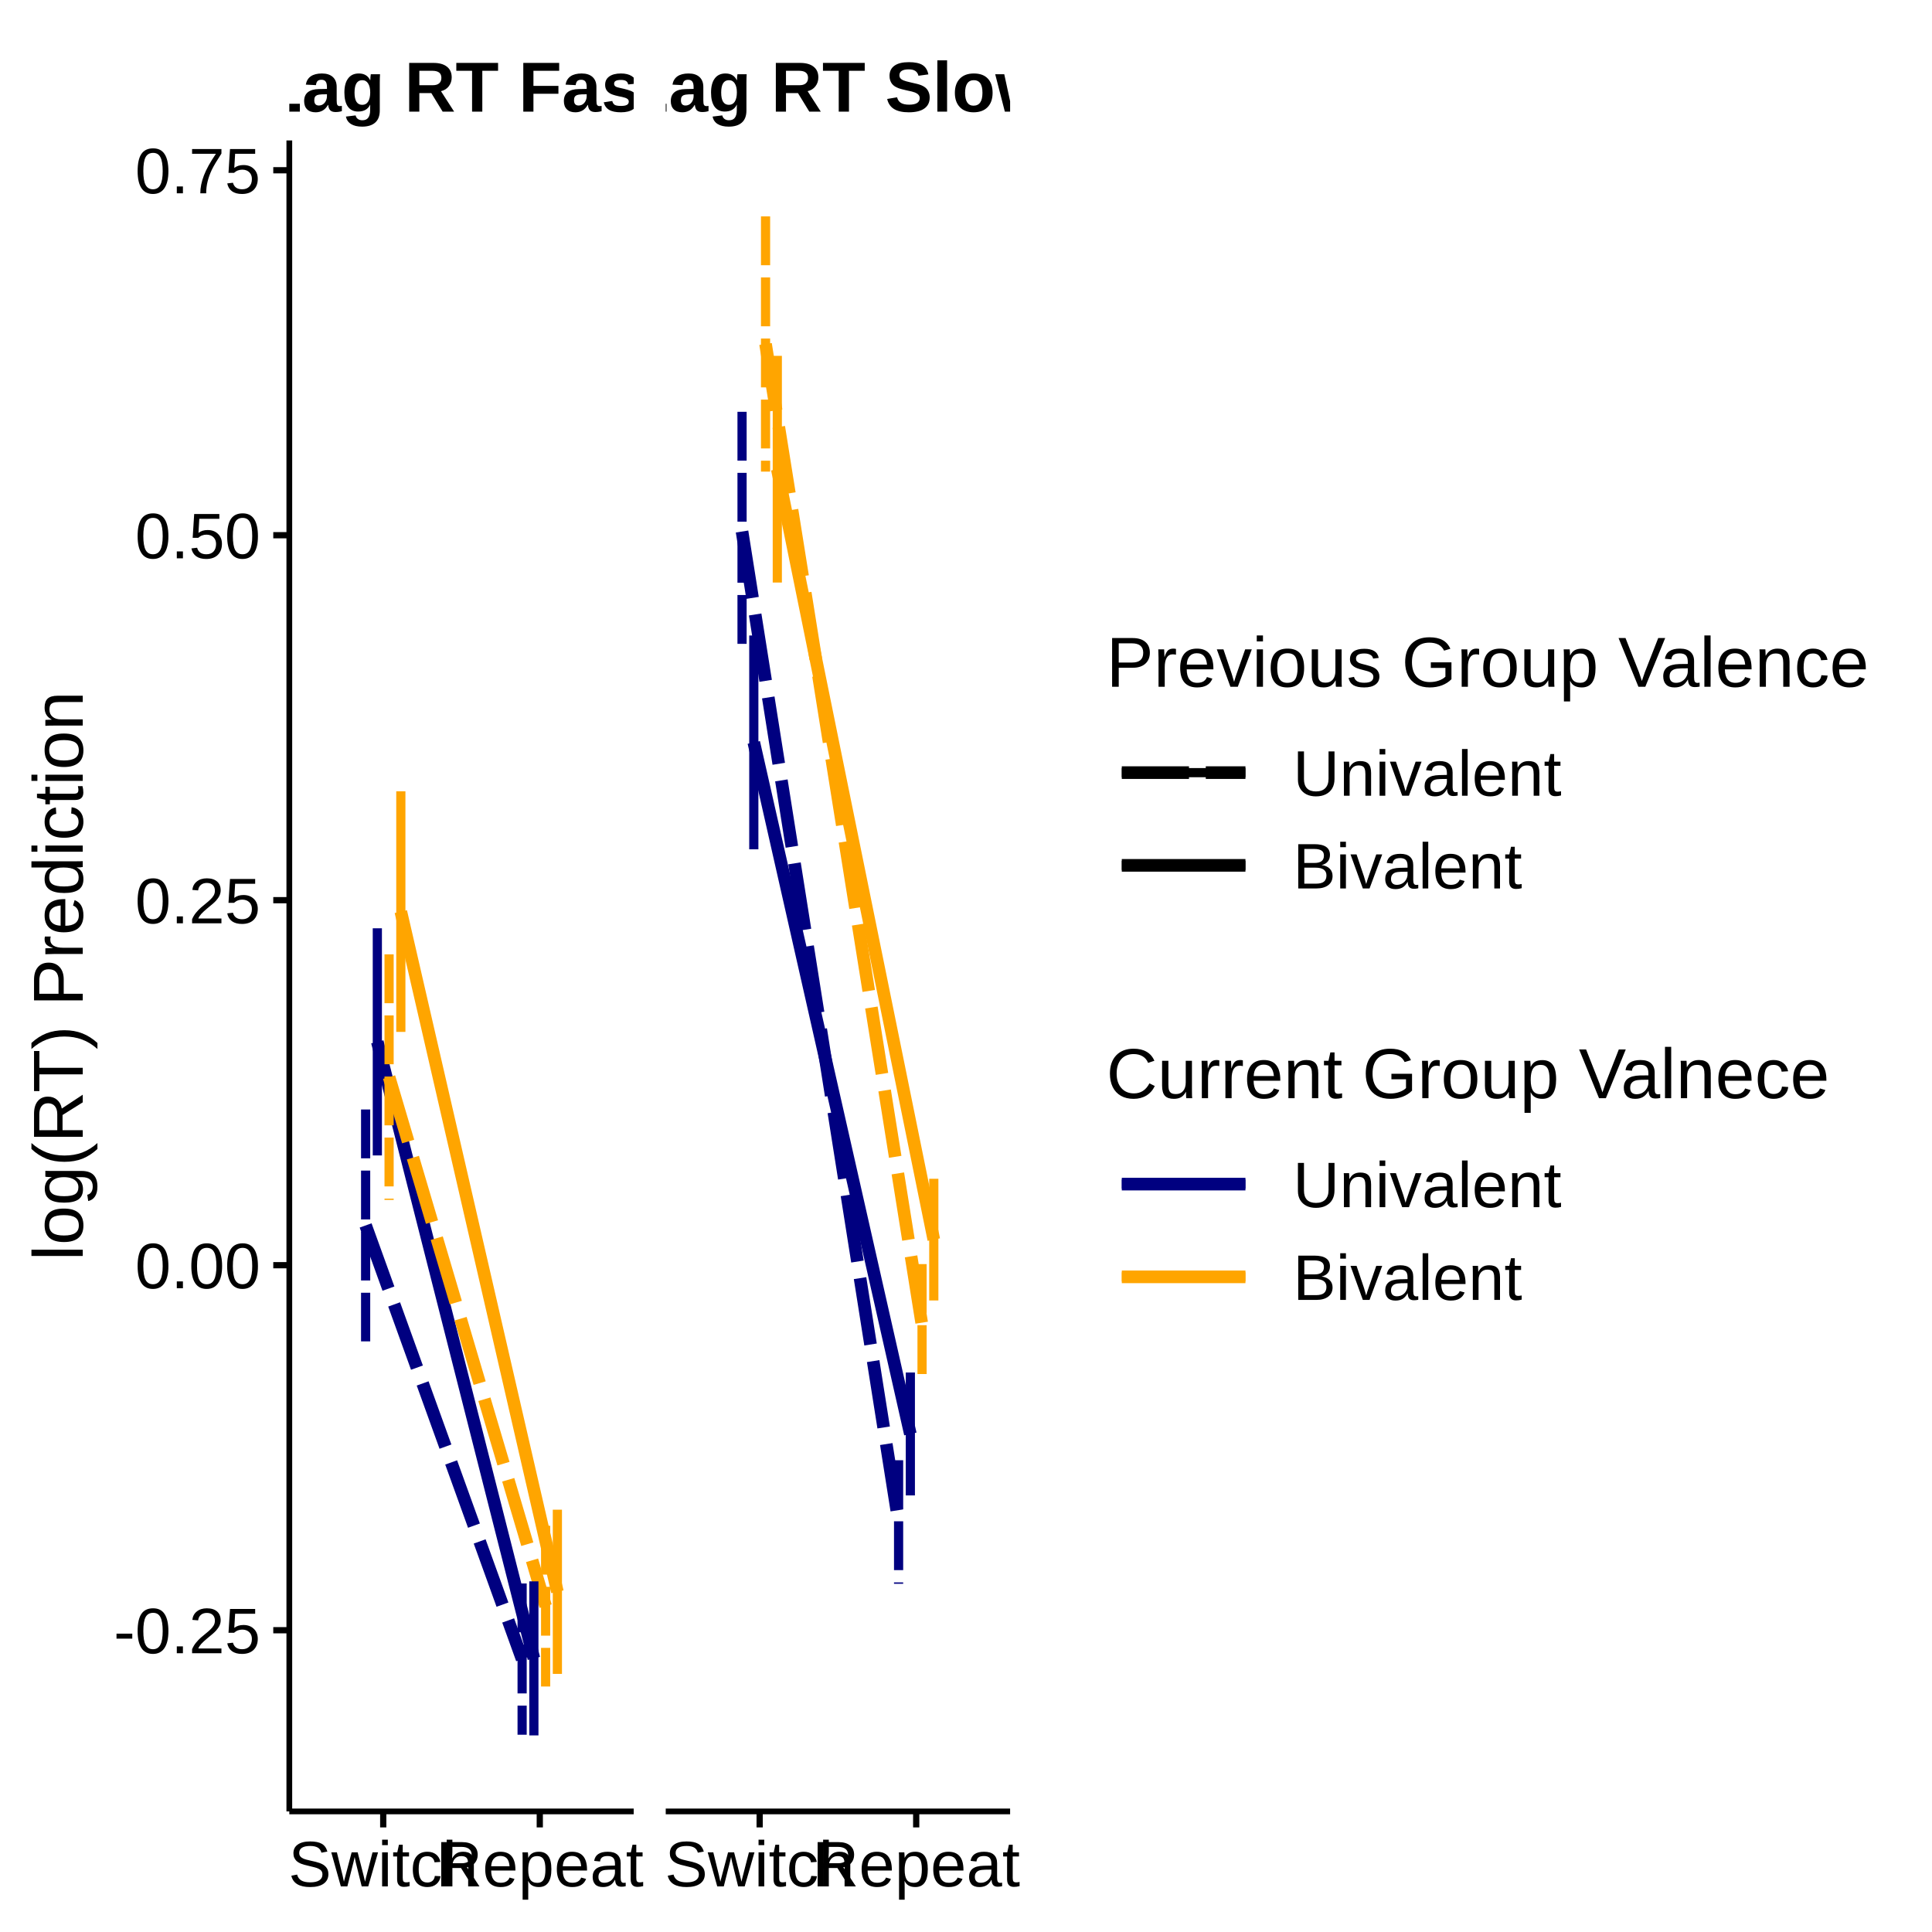
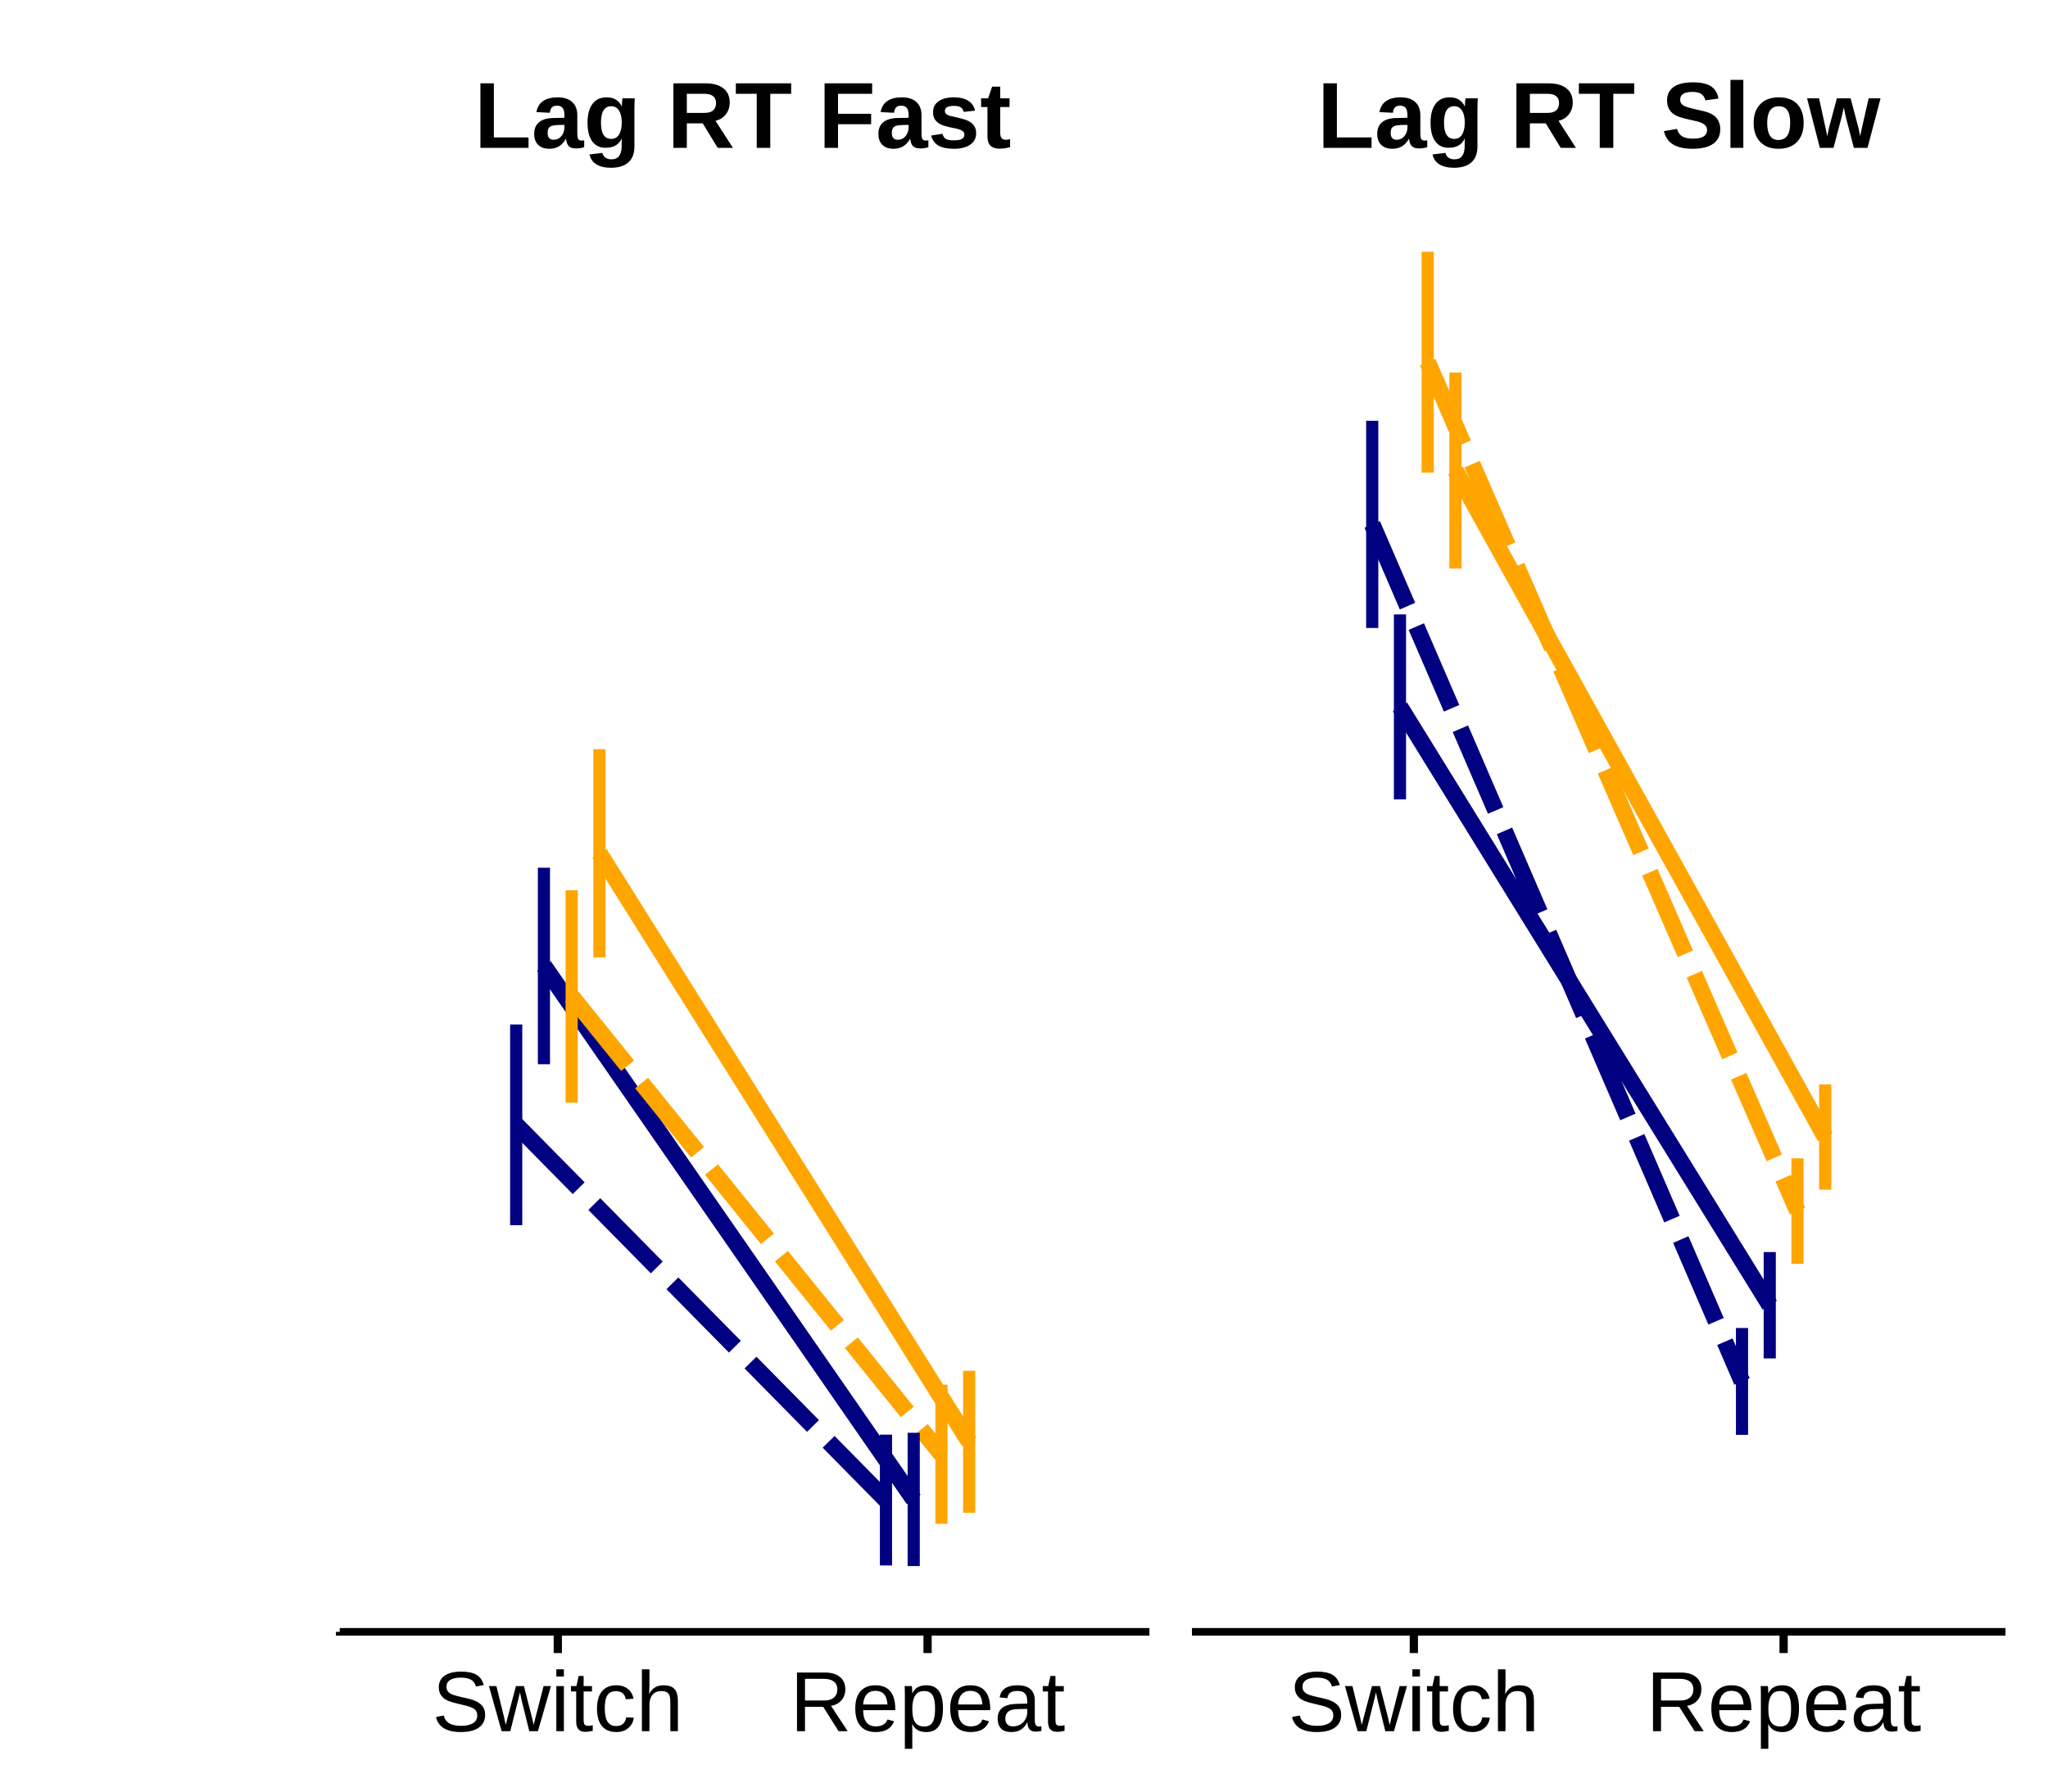
- <svg xmlns="http://www.w3.org/2000/svg" width="360.00pt" height="360.00pt" viewBox="0 0 360.00 360.00">
+ <svg xmlns="http://www.w3.org/2000/svg" width="288.00pt" height="252.00pt" viewBox="0 0 288.00 252.00">
  <g class="svglite">
    <defs>
      <style type="text/css">
    .svglite line, .svglite polyline, .svglite polygon, .svglite path, .svglite rect, .svglite circle {
      fill: none;
      stroke: #000000;
      stroke-linecap: round;
      stroke-linejoin: round;
      stroke-miterlimit: 10.00;
    }
    .svglite text {
      white-space: pre;
    }
    .svglite g.glyphgroup path {
      fill: inherit;
      stroke: none;
    }
  </style>
    </defs>
    <rect width="100%" height="100%" style="stroke: none; fill: #FFFFFF;" />
    <defs>
-       <clipPath id="cpMC4wMHwzNjAuMDB8MC4wMHwzNjAuMDA=">
-         <rect x="0.00" y="0.00" width="360.00" height="360.00" />
+       <clipPath id="cpMC4wMHwyODguMDB8MC4wMHwyNTIuMDA=">
+         <rect x="0.00" y="0.00" width="288.00" height="252.00" />
      </clipPath>
    </defs>
-     <g clip-path="url(#cpMC4wMHwzNjAuMDB8MC4wMHwzNjAuMDA=)">
-       <rect x="0" y="0.00" width="360.00" height="360.00" style="stroke-width: 1.16; stroke: #FFFFFF; fill: #FFFFFF;" />
+     <g clip-path="url(#cpMC4wMHwyODguMDB8MC4wMHwyNTIuMDA=)">
+       <rect x="0.00" y="0.00" width="288.00" height="252.00" style="stroke-width: 1.16; stroke: #FFFFFF; fill: #FFFFFF;" />
    </g>
    <defs>
-       <clipPath id="cpNTMuOTF8MTE4LjA4fDI2LjE3fDMzNy41Mw==">
-         <rect x="53.91" y="26.17" width="64.17" height="311.36" />
+       <clipPath id="cpNDcuMjR8MTYxLjY0fDI2LjE3fDIyOS41Mw==">
+         <rect x="47.24" y="26.17" width="114.40" height="203.36" />
      </clipPath>
    </defs>
-     <g clip-path="url(#cpNTMuOTF8MTE4LjA4fDI2LjE3fDMzNy41Mw==)">
-       <rect x="53.91" y="26.17" width="64.17" height="311.36" style="stroke-width: 1.16; stroke: none; fill: #FFFFFF;" />
-       <polyline points="68.13,228.34 97.29,309.15 " style="stroke-width: 2.35; stroke: #000080; stroke-dasharray: 12.52,3.13; stroke-linecap: butt;" />
-       <polyline points="70.31,194.13 99.48,309.02 " style="stroke-width: 2.35; stroke: #000080; stroke-linecap: butt;" />
-       <polyline points="72.50,200.70 101.67,299.28 " style="stroke-width: 2.35; stroke: #FFA500; stroke-dasharray: 12.52,3.13; stroke-linecap: butt;" />
-       <polyline points="74.69,169.87 103.86,296.60 " style="stroke-width: 2.35; stroke: #FFA500; stroke-linecap: butt;" />
-       <polyline points="97.29,295.06 97.29,295.06 " style="stroke-width: 1.71; stroke: #000080; stroke-dasharray: 9.10,2.28; stroke-linecap: butt;" />
-       <polyline points="97.29,295.06 97.29,323.24 " style="stroke-width: 1.71; stroke: #000080; stroke-dasharray: 9.10,2.28; stroke-linecap: butt;" />
-       <polyline points="97.29,323.24 97.29,323.24 " style="stroke-width: 1.71; stroke: #000080; stroke-dasharray: 9.10,2.28; stroke-linecap: butt;" />
-       <polyline points="101.67,284.30 101.67,284.30 " style="stroke-width: 1.71; stroke: #FFA500; stroke-dasharray: 9.10,2.28; stroke-linecap: butt;" />
-       <polyline points="101.67,284.30 101.67,314.26 " style="stroke-width: 1.71; stroke: #FFA500; stroke-dasharray: 9.10,2.28; stroke-linecap: butt;" />
-       <polyline points="101.67,314.26 101.67,314.26 " style="stroke-width: 1.71; stroke: #FFA500; stroke-dasharray: 9.10,2.28; stroke-linecap: butt;" />
-       <polyline points="99.48,294.66 99.48,294.66 " style="stroke-width: 1.71; stroke: #000080; stroke-linecap: butt;" />
-       <polyline points="99.48,294.66 99.48,323.37 " style="stroke-width: 1.71; stroke: #000080; stroke-linecap: butt;" />
-       <polyline points="99.48,323.37 99.48,323.37 " style="stroke-width: 1.71; stroke: #000080; stroke-linecap: butt;" />
-       <polyline points="103.86,281.31 103.86,281.31 " style="stroke-width: 1.71; stroke: #FFA500; stroke-linecap: butt;" />
-       <polyline points="103.86,281.31 103.86,311.90 " style="stroke-width: 1.71; stroke: #FFA500; stroke-linecap: butt;" />
-       <polyline points="103.86,311.90 103.86,311.90 " style="stroke-width: 1.71; stroke: #FFA500; stroke-linecap: butt;" />
-       <polyline points="68.13,206.74 68.13,206.74 " style="stroke-width: 1.71; stroke: #000080; stroke-dasharray: 9.10,2.28; stroke-linecap: butt;" />
-       <polyline points="68.13,206.74 68.13,249.95 " style="stroke-width: 1.71; stroke: #000080; stroke-dasharray: 9.10,2.28; stroke-linecap: butt;" />
-       <polyline points="68.13,249.95 68.13,249.95 " style="stroke-width: 1.71; stroke: #000080; stroke-dasharray: 9.10,2.28; stroke-linecap: butt;" />
-       <polyline points="72.50,177.83 72.50,177.83 " style="stroke-width: 1.71; stroke: #FFA500; stroke-dasharray: 9.10,2.28; stroke-linecap: butt;" />
-       <polyline points="72.50,177.83 72.50,223.58 " style="stroke-width: 1.71; stroke: #FFA500; stroke-dasharray: 9.10,2.28; stroke-linecap: butt;" />
-       <polyline points="72.50,223.58 72.50,223.58 " style="stroke-width: 1.71; stroke: #FFA500; stroke-dasharray: 9.10,2.28; stroke-linecap: butt;" />
-       <polyline points="70.31,172.97 70.31,172.97 " style="stroke-width: 1.71; stroke: #000080; stroke-linecap: butt;" />
-       <polyline points="70.31,172.97 70.31,215.30 " style="stroke-width: 1.71; stroke: #000080; stroke-linecap: butt;" />
-       <polyline points="70.31,215.30 70.31,215.30 " style="stroke-width: 1.71; stroke: #000080; stroke-linecap: butt;" />
-       <polyline points="74.69,147.45 74.69,147.45 " style="stroke-width: 1.71; stroke: #FFA500; stroke-linecap: butt;" />
-       <polyline points="74.69,147.45 74.69,192.28 " style="stroke-width: 1.71; stroke: #FFA500; stroke-linecap: butt;" />
-       <polyline points="74.69,192.28 74.69,192.28 " style="stroke-width: 1.71; stroke: #FFA500; stroke-linecap: butt;" />
+     <g clip-path="url(#cpNDcuMjR8MTYxLjY0fDI2LjE3fDIyOS41Mw==)">
+       <rect x="47.24" y="26.17" width="114.40" height="203.36" style="stroke-width: 1.16; stroke: none; fill: #FFFFFF;" />
+       <polyline points="72.59,158.21 124.59,210.99 " style="stroke-width: 2.35; stroke: #000080; stroke-dasharray: 12.52,3.13; stroke-linecap: butt;" />
+       <polyline points="76.49,135.87 128.49,210.91 " style="stroke-width: 2.35; stroke: #000080; stroke-linecap: butt;" />
+       <polyline points="80.39,140.16 132.39,204.55 " style="stroke-width: 2.35; stroke: #FFA500; stroke-dasharray: 12.52,3.13; stroke-linecap: butt;" />
+       <polyline points="84.29,120.02 136.29,202.80 " style="stroke-width: 2.35; stroke: #FFA500; stroke-linecap: butt;" />
+       <polyline points="124.59,201.79 124.59,201.79 " style="stroke-width: 1.71; stroke: #000080; stroke-linecap: butt;" />
+       <polyline points="124.59,201.79 124.59,220.19 " style="stroke-width: 1.71; stroke: #000080; stroke-linecap: butt;" />
+       <polyline points="124.59,220.19 124.59,220.19 " style="stroke-width: 1.71; stroke: #000080; stroke-linecap: butt;" />
+       <polyline points="132.39,194.77 132.39,194.77 " style="stroke-width: 1.71; stroke: #FFA500; stroke-linecap: butt;" />
+       <polyline points="132.39,194.77 132.39,214.33 " style="stroke-width: 1.71; stroke: #FFA500; stroke-linecap: butt;" />
+       <polyline points="132.39,214.33 132.39,214.33 " style="stroke-width: 1.71; stroke: #FFA500; stroke-linecap: butt;" />
+       <polyline points="128.49,201.53 128.49,201.53 " style="stroke-width: 1.71; stroke: #000080; stroke-linecap: butt;" />
+       <polyline points="128.49,201.53 128.49,220.28 " style="stroke-width: 1.71; stroke: #000080; stroke-linecap: butt;" />
+       <polyline points="128.49,220.28 128.49,220.28 " style="stroke-width: 1.71; stroke: #000080; stroke-linecap: butt;" />
+       <polyline points="136.29,192.81 136.29,192.81 " style="stroke-width: 1.71; stroke: #FFA500; stroke-linecap: butt;" />
+       <polyline points="136.29,192.81 136.29,212.79 " style="stroke-width: 1.71; stroke: #FFA500; stroke-linecap: butt;" />
+       <polyline points="136.29,212.79 136.29,212.79 " style="stroke-width: 1.71; stroke: #FFA500; stroke-linecap: butt;" />
+       <polyline points="72.59,144.10 72.59,144.10 " style="stroke-width: 1.71; stroke: #000080; stroke-linecap: butt;" />
+       <polyline points="72.59,144.10 72.59,172.33 " style="stroke-width: 1.71; stroke: #000080; stroke-linecap: butt;" />
+       <polyline points="72.59,172.33 72.59,172.33 " style="stroke-width: 1.71; stroke: #000080; stroke-linecap: butt;" />
+       <polyline points="80.39,125.22 80.39,125.22 " style="stroke-width: 1.71; stroke: #FFA500; stroke-linecap: butt;" />
+       <polyline points="80.39,125.22 80.39,155.10 " style="stroke-width: 1.71; stroke: #FFA500; stroke-linecap: butt;" />
+       <polyline points="80.39,155.10 80.39,155.10 " style="stroke-width: 1.71; stroke: #FFA500; stroke-linecap: butt;" />
+       <polyline points="76.49,122.05 76.49,122.05 " style="stroke-width: 1.71; stroke: #000080; stroke-linecap: butt;" />
+       <polyline points="76.49,122.05 76.49,149.69 " style="stroke-width: 1.71; stroke: #000080; stroke-linecap: butt;" />
+       <polyline points="76.49,149.69 76.49,149.69 " style="stroke-width: 1.71; stroke: #000080; stroke-linecap: butt;" />
+       <polyline points="84.29,105.38 84.29,105.38 " style="stroke-width: 1.71; stroke: #FFA500; stroke-linecap: butt;" />
+       <polyline points="84.29,105.38 84.29,134.66 " style="stroke-width: 1.71; stroke: #FFA500; stroke-linecap: butt;" />
+       <polyline points="84.29,134.66 84.29,134.66 " style="stroke-width: 1.71; stroke: #FFA500; stroke-linecap: butt;" />
    </g>
-     <g clip-path="url(#cpMC4wMHwzNjAuMDB8MC4wMHwzNjAuMDA=)">
+     <g clip-path="url(#cpMC4wMHwyODguMDB8MC4wMHwyNTIuMDA=)">
</g>
    <defs>
-       <clipPath id="cpMTI0LjA1fDE4OC4yMnwyNi4xN3wzMzcuNTM=">
-         <rect x="124.05" y="26.17" width="64.17" height="311.36" />
+       <clipPath id="cpMTY3LjYyfDI4Mi4wMnwyNi4xN3wyMjkuNTM=">
+         <rect x="167.62" y="26.17" width="114.40" height="203.36" />
      </clipPath>
    </defs>
-     <g clip-path="url(#cpMTI0LjA1fDE4OC4yMnwyNi4xN3wzMzcuNTM=)">
-       <rect x="124.05" y="26.17" width="64.17" height="311.36" style="stroke-width: 1.16; stroke: none; fill: #FFFFFF;" />
-       <polyline points="138.27,99.04 167.44,283.60 " style="stroke-width: 2.35; stroke: #000080; stroke-dasharray: 12.52,3.13; stroke-linecap: butt;" />
-       <polyline points="140.46,138.34 169.63,267.20 " style="stroke-width: 2.35; stroke: #000080; stroke-linecap: butt;" />
-       <polyline points="142.65,64.10 171.81,246.92 " style="stroke-width: 2.35; stroke: #FFA500; stroke-dasharray: 12.52,3.13; stroke-linecap: butt;" />
-       <polyline points="144.84,87.43 174.00,230.98 " style="stroke-width: 2.35; stroke: #FFA500; stroke-linecap: butt;" />
-       <polyline points="167.44,272.09 167.44,272.09 " style="stroke-width: 1.71; stroke: #000080; stroke-dasharray: 9.10,2.28; stroke-linecap: butt;" />
-       <polyline points="167.44,272.09 167.44,295.11 " style="stroke-width: 1.71; stroke: #000080; stroke-dasharray: 9.10,2.28; stroke-linecap: butt;" />
-       <polyline points="167.44,295.11 167.44,295.11 " style="stroke-width: 1.71; stroke: #000080; stroke-dasharray: 9.10,2.28; stroke-linecap: butt;" />
-       <polyline points="171.81,235.55 171.81,235.55 " style="stroke-width: 1.71; stroke: #FFA500; stroke-dasharray: 9.10,2.28; stroke-linecap: butt;" />
-       <polyline points="171.81,235.55 171.81,258.29 " style="stroke-width: 1.71; stroke: #FFA500; stroke-dasharray: 9.10,2.28; stroke-linecap: butt;" />
-       <polyline points="171.81,258.29 171.81,258.29 " style="stroke-width: 1.71; stroke: #FFA500; stroke-dasharray: 9.10,2.28; stroke-linecap: butt;" />
-       <polyline points="169.63,255.74 169.63,255.74 " style="stroke-width: 1.71; stroke: #000080; stroke-linecap: butt;" />
-       <polyline points="169.63,255.74 169.63,278.65 " style="stroke-width: 1.71; stroke: #000080; stroke-linecap: butt;" />
-       <polyline points="169.63,278.65 169.63,278.65 " style="stroke-width: 1.71; stroke: #000080; stroke-linecap: butt;" />
-       <polyline points="174.00,219.65 174.00,219.65 " style="stroke-width: 1.71; stroke: #FFA500; stroke-linecap: butt;" />
-       <polyline points="174.00,219.65 174.00,242.32 " style="stroke-width: 1.71; stroke: #FFA500; stroke-linecap: butt;" />
-       <polyline points="174.00,242.32 174.00,242.32 " style="stroke-width: 1.71; stroke: #FFA500; stroke-linecap: butt;" />
-       <polyline points="138.27,76.73 138.27,76.73 " style="stroke-width: 1.71; stroke: #000080; stroke-dasharray: 9.10,2.28; stroke-linecap: butt;" />
-       <polyline points="138.27,76.73 138.27,121.34 " style="stroke-width: 1.71; stroke: #000080; stroke-dasharray: 9.10,2.28; stroke-linecap: butt;" />
-       <polyline points="138.27,121.34 138.27,121.34 " style="stroke-width: 1.71; stroke: #000080; stroke-dasharray: 9.10,2.28; stroke-linecap: butt;" />
-       <polyline points="142.65,40.32 142.65,40.32 " style="stroke-width: 1.71; stroke: #FFA500; stroke-dasharray: 9.10,2.28; stroke-linecap: butt;" />
-       <polyline points="142.65,40.32 142.65,87.88 " style="stroke-width: 1.71; stroke: #FFA500; stroke-dasharray: 9.10,2.28; stroke-linecap: butt;" />
-       <polyline points="142.65,87.88 142.65,87.88 " style="stroke-width: 1.71; stroke: #FFA500; stroke-dasharray: 9.10,2.28; stroke-linecap: butt;" />
-       <polyline points="140.46,118.42 140.46,118.42 " style="stroke-width: 1.71; stroke: #000080; stroke-linecap: butt;" />
-       <polyline points="140.46,118.42 140.46,158.26 " style="stroke-width: 1.71; stroke: #000080; stroke-linecap: butt;" />
-       <polyline points="140.46,158.26 140.46,158.26 " style="stroke-width: 1.71; stroke: #000080; stroke-linecap: butt;" />
-       <polyline points="144.84,66.31 144.84,66.31 " style="stroke-width: 1.71; stroke: #FFA500; stroke-linecap: butt;" />
-       <polyline points="144.84,66.31 144.84,108.55 " style="stroke-width: 1.71; stroke: #FFA500; stroke-linecap: butt;" />
-       <polyline points="144.84,108.55 144.84,108.55 " style="stroke-width: 1.71; stroke: #FFA500; stroke-linecap: butt;" />
+     <g clip-path="url(#cpMTY3LjYyfDI4Mi4wMnwyNi4xN3wyMjkuNTM=)">
+       <rect x="167.62" y="26.17" width="114.40" height="203.36" style="stroke-width: 1.16; stroke: none; fill: #FFFFFF;" />
+       <polyline points="192.97,73.76 244.97,194.31 " style="stroke-width: 2.35; stroke: #000080; stroke-dasharray: 12.52,3.13; stroke-linecap: butt;" />
+       <polyline points="196.87,99.43 248.87,183.59 " style="stroke-width: 2.35; stroke: #000080; stroke-linecap: butt;" />
+       <polyline points="200.77,50.94 252.77,170.35 " style="stroke-width: 2.35; stroke: #FFA500; stroke-dasharray: 12.52,3.13; stroke-linecap: butt;" />
+       <polyline points="204.67,66.18 256.67,159.94 " style="stroke-width: 2.35; stroke: #FFA500; stroke-linecap: butt;" />
+       <polyline points="244.97,186.79 244.97,186.79 " style="stroke-width: 1.71; stroke: #000080; stroke-linecap: butt;" />
+       <polyline points="244.97,186.79 244.97,201.82 " style="stroke-width: 1.71; stroke: #000080; stroke-linecap: butt;" />
+       <polyline points="244.97,201.82 244.97,201.82 " style="stroke-width: 1.71; stroke: #000080; stroke-linecap: butt;" />
+       <polyline points="252.77,162.92 252.77,162.92 " style="stroke-width: 1.71; stroke: #FFA500; stroke-linecap: butt;" />
+       <polyline points="252.77,162.92 252.77,177.77 " style="stroke-width: 1.71; stroke: #FFA500; stroke-linecap: butt;" />
+       <polyline points="252.77,177.77 252.77,177.77 " style="stroke-width: 1.71; stroke: #FFA500; stroke-linecap: butt;" />
+       <polyline points="248.87,176.11 248.87,176.11 " style="stroke-width: 1.71; stroke: #000080; stroke-linecap: butt;" />
+       <polyline points="248.87,176.11 248.87,191.07 " style="stroke-width: 1.71; stroke: #000080; stroke-linecap: butt;" />
+       <polyline points="248.87,191.07 248.87,191.07 " style="stroke-width: 1.71; stroke: #000080; stroke-linecap: butt;" />
+       <polyline points="256.67,152.53 256.67,152.53 " style="stroke-width: 1.71; stroke: #FFA500; stroke-linecap: butt;" />
+       <polyline points="256.67,152.53 256.67,167.34 " style="stroke-width: 1.71; stroke: #FFA500; stroke-linecap: butt;" />
+       <polyline points="256.67,167.34 256.67,167.34 " style="stroke-width: 1.71; stroke: #FFA500; stroke-linecap: butt;" />
+       <polyline points="192.97,59.19 192.97,59.19 " style="stroke-width: 1.71; stroke: #000080; stroke-linecap: butt;" />
+       <polyline points="192.97,59.19 192.97,88.33 " style="stroke-width: 1.71; stroke: #000080; stroke-linecap: butt;" />
+       <polyline points="192.97,88.33 192.97,88.33 " style="stroke-width: 1.71; stroke: #000080; stroke-linecap: butt;" />
+       <polyline points="200.77,35.41 200.77,35.41 " style="stroke-width: 1.71; stroke: #FFA500; stroke-linecap: butt;" />
+       <polyline points="200.77,35.41 200.77,66.47 " style="stroke-width: 1.71; stroke: #FFA500; stroke-linecap: butt;" />
+       <polyline points="200.77,66.47 200.77,66.47 " style="stroke-width: 1.71; stroke: #FFA500; stroke-linecap: butt;" />
+       <polyline points="196.87,86.42 196.87,86.42 " style="stroke-width: 1.71; stroke: #000080; stroke-linecap: butt;" />
+       <polyline points="196.87,86.42 196.87,112.44 " style="stroke-width: 1.71; stroke: #000080; stroke-linecap: butt;" />
+       <polyline points="196.87,112.44 196.87,112.44 " style="stroke-width: 1.71; stroke: #000080; stroke-linecap: butt;" />
+       <polyline points="204.67,52.39 204.67,52.39 " style="stroke-width: 1.71; stroke: #FFA500; stroke-linecap: butt;" />
+       <polyline points="204.67,52.39 204.67,79.97 " style="stroke-width: 1.71; stroke: #FFA500; stroke-linecap: butt;" />
+       <polyline points="204.67,79.97 204.67,79.97 " style="stroke-width: 1.71; stroke: #FFA500; stroke-linecap: butt;" />
    </g>
-     <g clip-path="url(#cpMC4wMHwzNjAuMDB8MC4wMHwzNjAuMDA=)">
+     <g clip-path="url(#cpMC4wMHwyODguMDB8MC4wMHwyNTIuMDA=)">
</g>
    <defs>
-       <clipPath id="cpNTMuOTF8MTE4LjA4fDUuOTh8MjYuMTc=">
-         <rect x="53.91" y="5.98" width="64.17" height="20.19" />
+       <clipPath id="cpNDcuMjR8MTYxLjY0fDUuOTh8MjYuMTc=">
+         <rect x="47.24" y="5.98" width="114.40" height="20.19" />
      </clipPath>
    </defs>
-     <g clip-path="url(#cpNTMuOTF8MTE4LjA4fDUuOTh8MjYuMTc=)">
-       <rect x="53.91" y="5.98" width="64.17" height="20.19" style="stroke-width: 1.16; stroke: #FFFFFF; fill: #FFFFFF;" />
-       <text x="85.99" y="20.80" text-anchor="middle" style="font-size: 13.20px; font-weight: bold; font-family: &quot;Arial&quot;;" textLength="75.47px" lengthAdjust="spacingAndGlyphs">Lag RT Fast</text>
+     <g clip-path="url(#cpNDcuMjR8MTYxLjY0fDUuOTh8MjYuMTc=)">
+       <rect x="47.24" y="5.98" width="114.40" height="20.19" style="stroke-width: 1.16; stroke: #FFFFFF; fill: #FFFFFF;" />
+       <text x="104.44" y="20.80" text-anchor="middle" style="font-size: 13.20px; font-weight: bold; font-family: &quot;Arial&quot;;" textLength="75.47px" lengthAdjust="spacingAndGlyphs">Lag RT Fast</text>
    </g>
-     <g clip-path="url(#cpMC4wMHwzNjAuMDB8MC4wMHwzNjAuMDA=)">
+     <g clip-path="url(#cpMC4wMHwyODguMDB8MC4wMHwyNTIuMDA=)">
</g>
    <defs>
-       <clipPath id="cpMTI0LjA1fDE4OC4yMnw1Ljk4fDI2LjE3">
-         <rect x="124.05" y="5.98" width="64.17" height="20.19" />
+       <clipPath id="cpMTY3LjYyfDI4Mi4wMnw1Ljk4fDI2LjE3">
+         <rect x="167.62" y="5.98" width="114.40" height="20.19" />
      </clipPath>
    </defs>
-     <g clip-path="url(#cpMTI0LjA1fDE4OC4yMnw1Ljk4fDI2LjE3)">
-       <rect x="124.05" y="5.98" width="64.17" height="20.19" style="stroke-width: 1.16; stroke: #FFFFFF; fill: #FFFFFF;" />
-       <text x="156.14" y="20.80" text-anchor="middle" style="font-size: 13.20px; font-weight: bold; font-family: &quot;Arial&quot;;" textLength="79.12px" lengthAdjust="spacingAndGlyphs">Lag RT Slow</text>
+     <g clip-path="url(#cpMTY3LjYyfDI4Mi4wMnw1Ljk4fDI2LjE3)">
+       <rect x="167.62" y="5.98" width="114.40" height="20.19" style="stroke-width: 1.16; stroke: #FFFFFF; fill: #FFFFFF;" />
+       <text x="224.82" y="20.80" text-anchor="middle" style="font-size: 13.20px; font-weight: bold; font-family: &quot;Arial&quot;;" textLength="79.12px" lengthAdjust="spacingAndGlyphs">Lag RT Slow</text>
    </g>
-     <g clip-path="url(#cpMC4wMHwzNjAuMDB8MC4wMHwzNjAuMDA=)">
-       <polyline points="53.91,337.53 118.08,337.53 " style="stroke-width: 1.07; stroke-linecap: butt;" />
-       <polyline points="71.41,340.51 71.41,337.53 " style="stroke-width: 1.16; stroke-linecap: butt;" />
-       <polyline points="100.58,340.51 100.58,337.53 " style="stroke-width: 1.16; stroke-linecap: butt;" />
-       <text x="71.41" y="351.50" text-anchor="middle" style="font-size: 12.00px; font-family: &quot;Arial&quot;;" textLength="35.34px" lengthAdjust="spacingAndGlyphs">Switch</text>
-       <text x="100.58" y="351.50" text-anchor="middle" style="font-size: 12.00px; font-family: &quot;Arial&quot;;" textLength="38.69px" lengthAdjust="spacingAndGlyphs">Repeat</text>
-       <polyline points="124.05,337.53 188.22,337.53 " style="stroke-width: 1.07; stroke-linecap: butt;" />
-       <polyline points="141.55,340.51 141.55,337.53 " style="stroke-width: 1.16; stroke-linecap: butt;" />
-       <polyline points="170.72,340.51 170.72,337.53 " style="stroke-width: 1.16; stroke-linecap: butt;" />
-       <text x="141.55" y="351.50" text-anchor="middle" style="font-size: 12.00px; font-family: &quot;Arial&quot;;" textLength="35.34px" lengthAdjust="spacingAndGlyphs">Switch</text>
-       <text x="170.72" y="351.50" text-anchor="middle" style="font-size: 12.00px; font-family: &quot;Arial&quot;;" textLength="38.69px" lengthAdjust="spacingAndGlyphs">Repeat</text>
-       <polyline points="53.91,337.53 53.91,26.17 " style="stroke-width: 1.07; stroke-linecap: butt;" />
-       <text x="48.53" y="308.06" text-anchor="end" style="font-size: 12.00px; font-family: &quot;Arial&quot;;" textLength="27.34px" lengthAdjust="spacingAndGlyphs">-0.25</text>
-       <text x="48.53" y="240.05" text-anchor="end" style="font-size: 12.00px; font-family: &quot;Arial&quot;;" textLength="23.34px" lengthAdjust="spacingAndGlyphs">0.00</text>
-       <text x="48.53" y="172.04" text-anchor="end" style="font-size: 12.00px; font-family: &quot;Arial&quot;;" textLength="23.34px" lengthAdjust="spacingAndGlyphs">0.25</text>
-       <text x="48.53" y="104.03" text-anchor="end" style="font-size: 12.00px; font-family: &quot;Arial&quot;;" textLength="23.34px" lengthAdjust="spacingAndGlyphs">0.50</text>
-       <text x="48.53" y="36.02" text-anchor="end" style="font-size: 12.00px; font-family: &quot;Arial&quot;;" textLength="23.34px" lengthAdjust="spacingAndGlyphs">0.75</text>
-       <polyline points="50.92,303.77 53.91,303.77 " style="stroke-width: 1.16; stroke-linecap: butt;" />
-       <polyline points="50.92,235.75 53.91,235.75 " style="stroke-width: 1.16; stroke-linecap: butt;" />
-       <polyline points="50.92,167.74 53.91,167.74 " style="stroke-width: 1.16; stroke-linecap: butt;" />
-       <polyline points="50.92,99.73 53.91,99.73 " style="stroke-width: 1.16; stroke-linecap: butt;" />
-       <polyline points="50.92,31.72 53.91,31.72 " style="stroke-width: 1.16; stroke-linecap: butt;" />
-       <text transform="translate(15.42,181.85) rotate(-90)" text-anchor="middle" style="font-size: 13.20px; font-family: &quot;Arial&quot;;" textLength="106.02px" lengthAdjust="spacingAndGlyphs">log(RT) Prediction</text>
-       <rect x="200.18" y="111.16" width="153.85" height="64.71" style="stroke-width: 1.16; stroke: none; fill: #FFFFFF;" />
-       <text x="206.15" y="127.97" style="font-size: 13.20px; font-family: &quot;Arial&quot;;" textLength="141.89px" lengthAdjust="spacingAndGlyphs">Previous Group Valence</text>
-       <rect x="206.15" y="135.33" width="28.80" height="17.28" style="stroke-width: 1.16; stroke: none; fill: #FFFFFF;" />
-       <line x1="209.03" y1="143.97" x2="232.07" y2="143.97" style="stroke-width: 2.35; stroke-dasharray: 12.52,3.13; stroke-linecap: butt;" />
-       <line x1="209.03" y1="143.97" x2="232.07" y2="143.97" style="stroke-width: 1.71; stroke-dasharray: 9.10,2.28; stroke-linecap: butt;" />
-       <rect x="206.15" y="152.61" width="28.80" height="17.28" style="stroke-width: 1.16; stroke: none; fill: #FFFFFF;" />
-       <line x1="209.03" y1="161.25" x2="232.07" y2="161.25" style="stroke-width: 2.35; stroke-linecap: butt;" />
-       <line x1="209.03" y1="161.25" x2="232.07" y2="161.25" style="stroke-width: 1.71; stroke-linecap: butt;" />
-       <text x="240.93" y="148.27" style="font-size: 12.00px; font-family: &quot;Arial&quot;;" textLength="50.03px" lengthAdjust="spacingAndGlyphs">Univalent</text>
-       <text x="240.93" y="165.55" style="font-size: 12.00px; font-family: &quot;Arial&quot;;" textLength="42.69px" lengthAdjust="spacingAndGlyphs">Bivalent</text>
-       <rect x="200.18" y="187.82" width="146.50" height="64.71" style="stroke-width: 1.16; stroke: none; fill: #FFFFFF;" />
-       <text x="206.15" y="204.63" style="font-size: 13.20px; font-family: &quot;Arial&quot;;" textLength="134.55px" lengthAdjust="spacingAndGlyphs">Current Group Valnece</text>
-       <rect x="206.15" y="212.00" width="28.80" height="17.28" style="stroke-width: 1.16; stroke: none; fill: #FFFFFF;" />
-       <line x1="209.03" y1="220.64" x2="232.07" y2="220.64" style="stroke-width: 2.35; stroke: #000080; stroke-linecap: butt;" />
-       <line x1="209.03" y1="220.64" x2="232.07" y2="220.64" style="stroke-width: 1.71; stroke: #000080; stroke-linecap: butt;" />
-       <rect x="206.15" y="229.28" width="28.80" height="17.28" style="stroke-width: 1.16; stroke: none; fill: #FFFFFF;" />
-       <line x1="209.03" y1="237.92" x2="232.07" y2="237.92" style="stroke-width: 2.35; stroke: #FFA500; stroke-linecap: butt;" />
-       <line x1="209.03" y1="237.92" x2="232.07" y2="237.92" style="stroke-width: 1.71; stroke: #FFA500; stroke-linecap: butt;" />
-       <text x="240.93" y="224.94" style="font-size: 12.00px; font-family: &quot;Arial&quot;;" textLength="50.03px" lengthAdjust="spacingAndGlyphs">Univalent</text>
-       <text x="240.93" y="242.22" style="font-size: 12.00px; font-family: &quot;Arial&quot;;" textLength="42.69px" lengthAdjust="spacingAndGlyphs">Bivalent</text>
+     <g clip-path="url(#cpMC4wMHwyODguMDB8MC4wMHwyNTIuMDA=)">
+       <polyline points="47.24,229.53 161.64,229.53 " style="stroke-width: 1.07; stroke-linecap: butt;" />
+       <polyline points="78.44,232.51 78.44,229.53 " style="stroke-width: 1.16; stroke-linecap: butt;" />
+       <polyline points="130.44,232.51 130.44,229.53 " style="stroke-width: 1.16; stroke-linecap: butt;" />
+       <text x="78.44" y="243.50" text-anchor="middle" style="font-size: 12.00px; font-family: &quot;Arial&quot;;" textLength="35.34px" lengthAdjust="spacingAndGlyphs">Switch</text>
+       <text x="130.44" y="243.50" text-anchor="middle" style="font-size: 12.00px; font-family: &quot;Arial&quot;;" textLength="38.69px" lengthAdjust="spacingAndGlyphs">Repeat</text>
+       <polyline points="167.62,229.53 282.02,229.53 " style="stroke-width: 1.07; stroke-linecap: butt;" />
+       <polyline points="198.82,232.51 198.82,229.53 " style="stroke-width: 1.16; stroke-linecap: butt;" />
+       <polyline points="250.82,232.51 250.82,229.53 " style="stroke-width: 1.16; stroke-linecap: butt;" />
+       <text x="198.82" y="243.50" text-anchor="middle" style="font-size: 12.00px; font-family: &quot;Arial&quot;;" textLength="35.34px" lengthAdjust="spacingAndGlyphs">Switch</text>
+       <text x="250.82" y="243.50" text-anchor="middle" style="font-size: 12.00px; font-family: &quot;Arial&quot;;" textLength="38.69px" lengthAdjust="spacingAndGlyphs">Repeat</text>
+       <polyline points="47.24,229.53 47.24,26.17 " style="stroke-width: 1.07; stroke: #FFFFFF; stroke-linecap: butt;" />
+       <text x="41.86" y="202.89" text-anchor="end" style="font-size: 12.00px;fill: #FFFFFF; font-family: &quot;Arial&quot;;" textLength="20.67px" lengthAdjust="spacingAndGlyphs">-0.2</text>
+       <text x="41.86" y="167.35" text-anchor="end" style="font-size: 12.00px;fill: #FFFFFF; font-family: &quot;Arial&quot;;" textLength="16.67px" lengthAdjust="spacingAndGlyphs">0.0</text>
+       <text x="41.86" y="131.82" text-anchor="end" style="font-size: 12.00px;fill: #FFFFFF; font-family: &quot;Arial&quot;;" textLength="16.67px" lengthAdjust="spacingAndGlyphs">0.2</text>
+       <text x="41.86" y="96.28" text-anchor="end" style="font-size: 12.00px;fill: #FFFFFF; font-family: &quot;Arial&quot;;" textLength="16.67px" lengthAdjust="spacingAndGlyphs">0.4</text>
+       <text x="41.86" y="60.74" text-anchor="end" style="font-size: 12.00px;fill: #FFFFFF; font-family: &quot;Arial&quot;;" textLength="16.67px" lengthAdjust="spacingAndGlyphs">0.6</text>
+       <polyline points="44.25,198.59 47.24,198.59 " style="stroke-width: 1.16; stroke: #FFFFFF; stroke-linecap: butt;" />
+       <polyline points="44.25,163.06 47.24,163.06 " style="stroke-width: 1.16; stroke: #FFFFFF; stroke-linecap: butt;" />
+       <polyline points="44.25,127.52 47.24,127.52 " style="stroke-width: 1.16; stroke: #FFFFFF; stroke-linecap: butt;" />
+       <polyline points="44.25,91.98 47.24,91.98 " style="stroke-width: 1.16; stroke: #FFFFFF; stroke-linecap: butt;" />
+       <polyline points="44.25,56.45 47.24,56.45 " style="stroke-width: 1.16; stroke: #FFFFFF; stroke-linecap: butt;" />
+       <text transform="translate(15.42,127.85) rotate(-90)" text-anchor="middle" style="font-size: 13.20px;fill: #FFFFFF; font-family: &quot;Arial&quot;;" textLength="106.02px" lengthAdjust="spacingAndGlyphs">log(RT) Prediction</text>
    </g>
  </g>
</svg>
